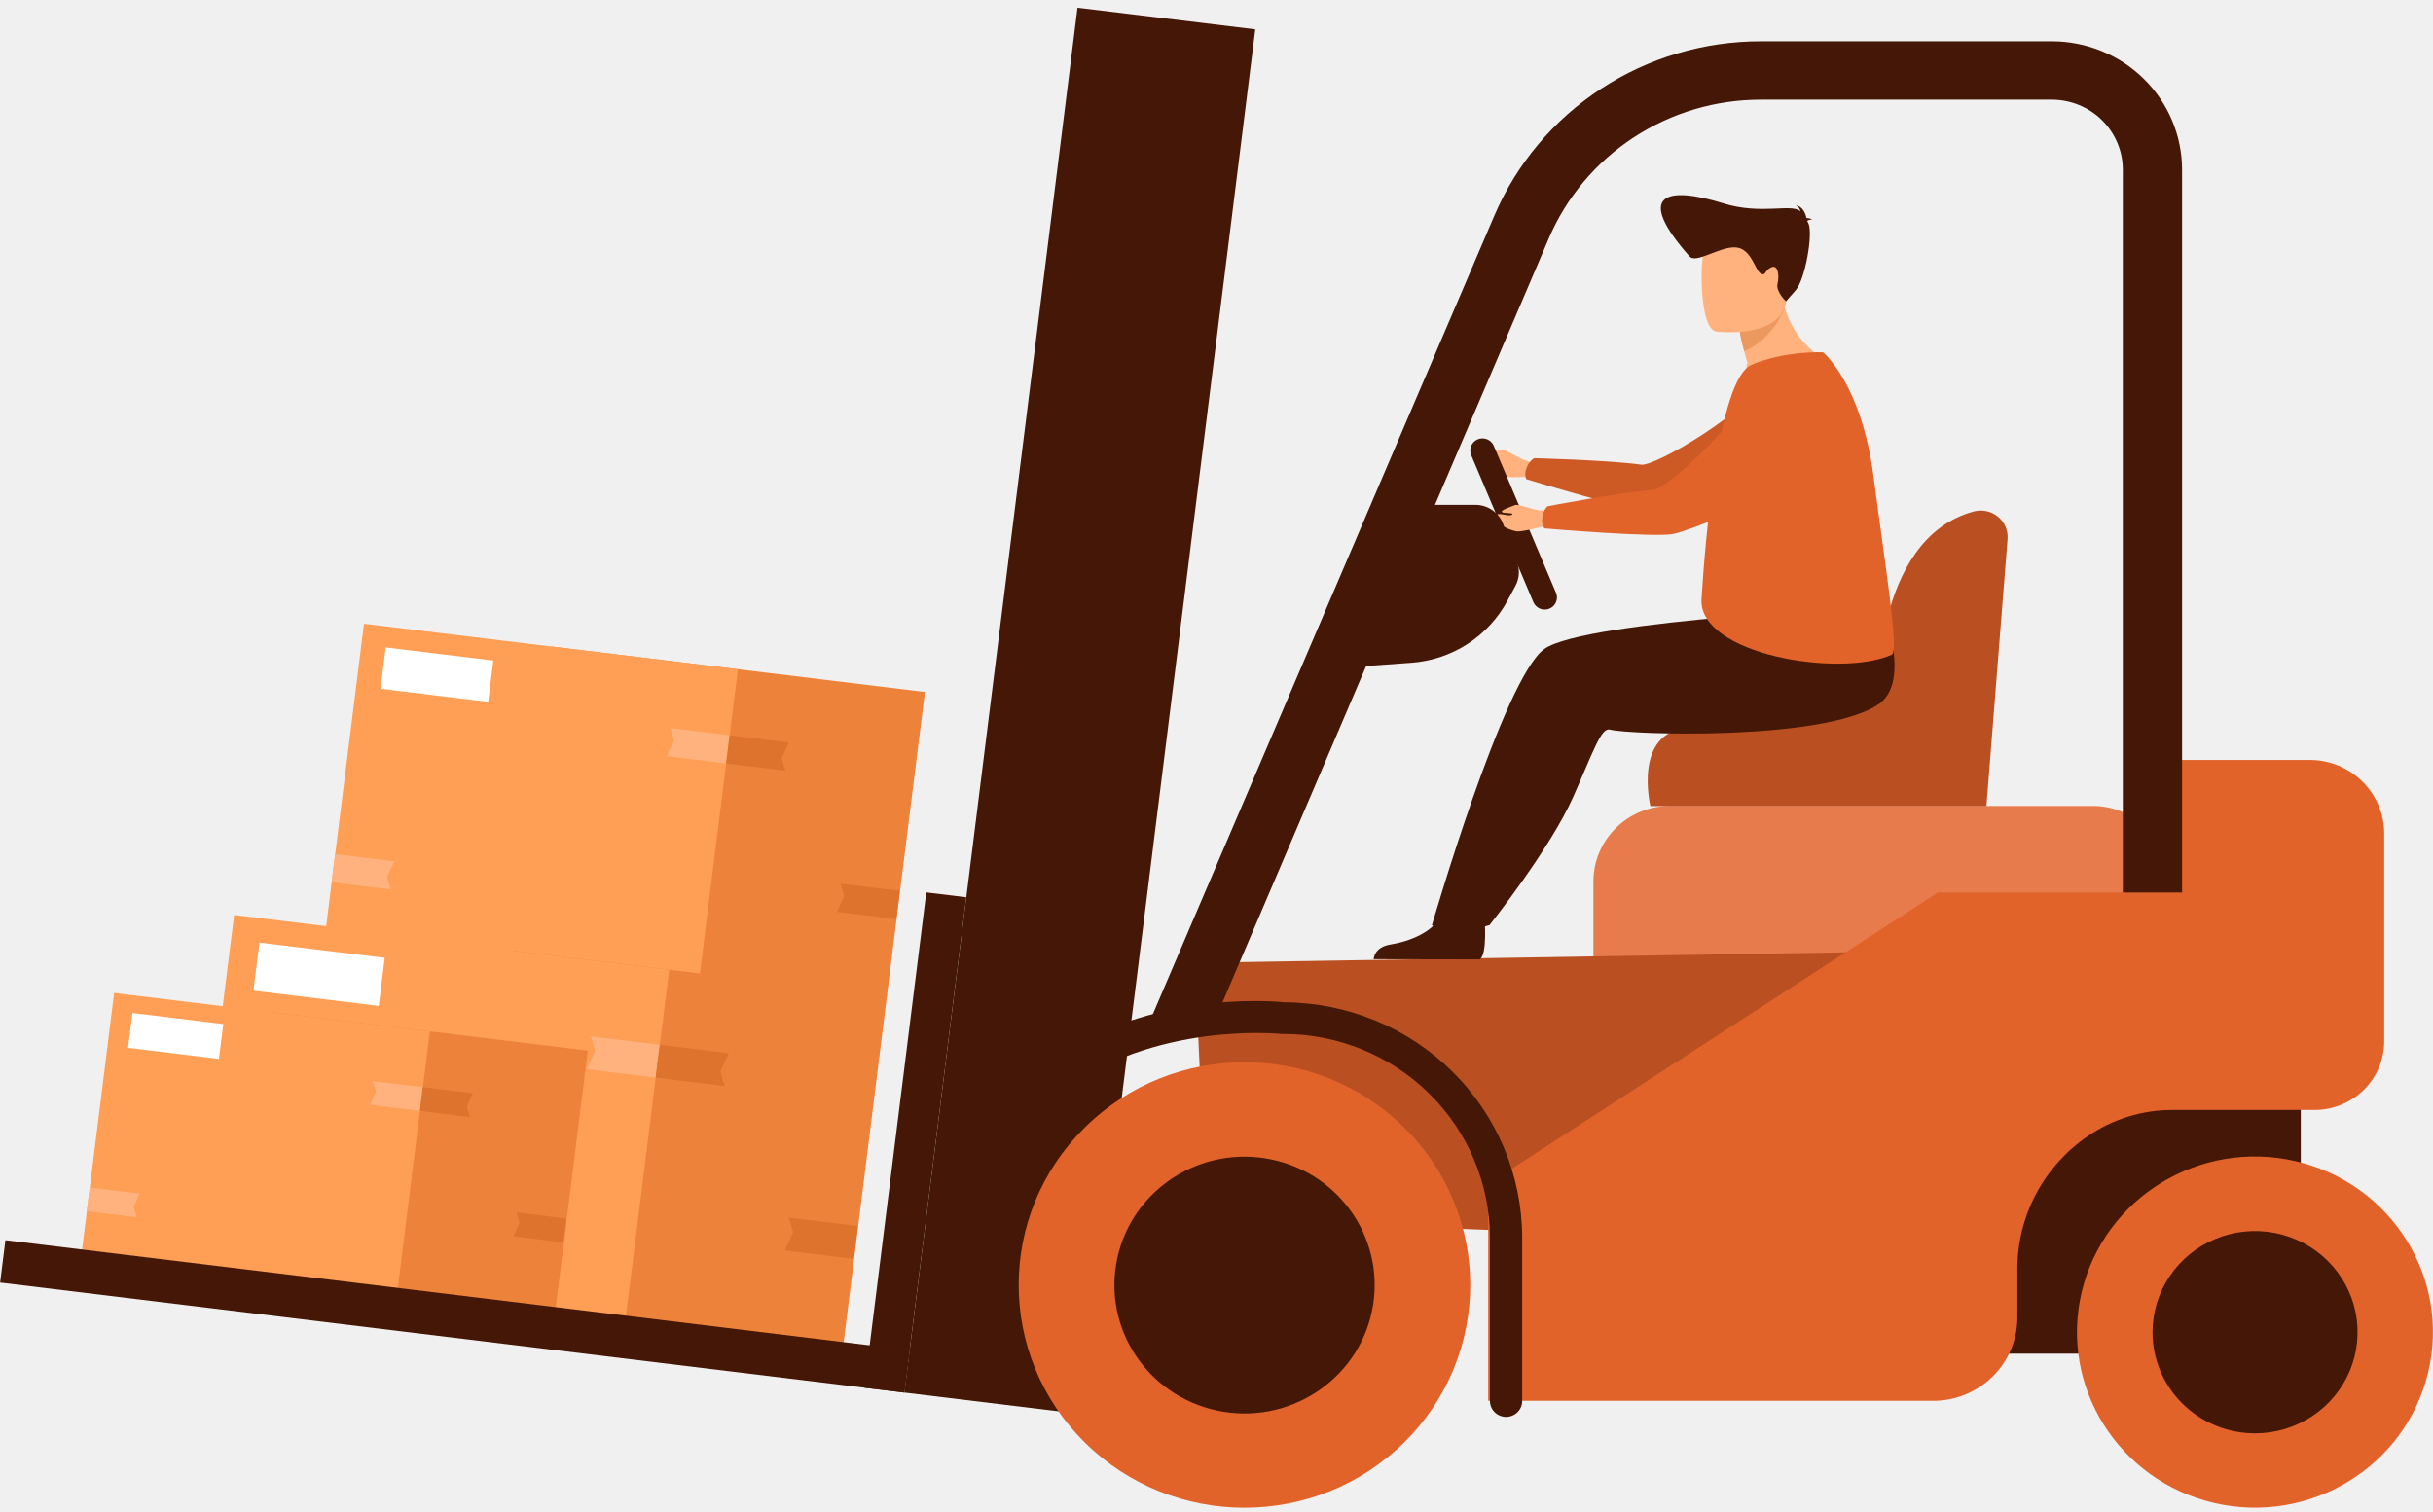
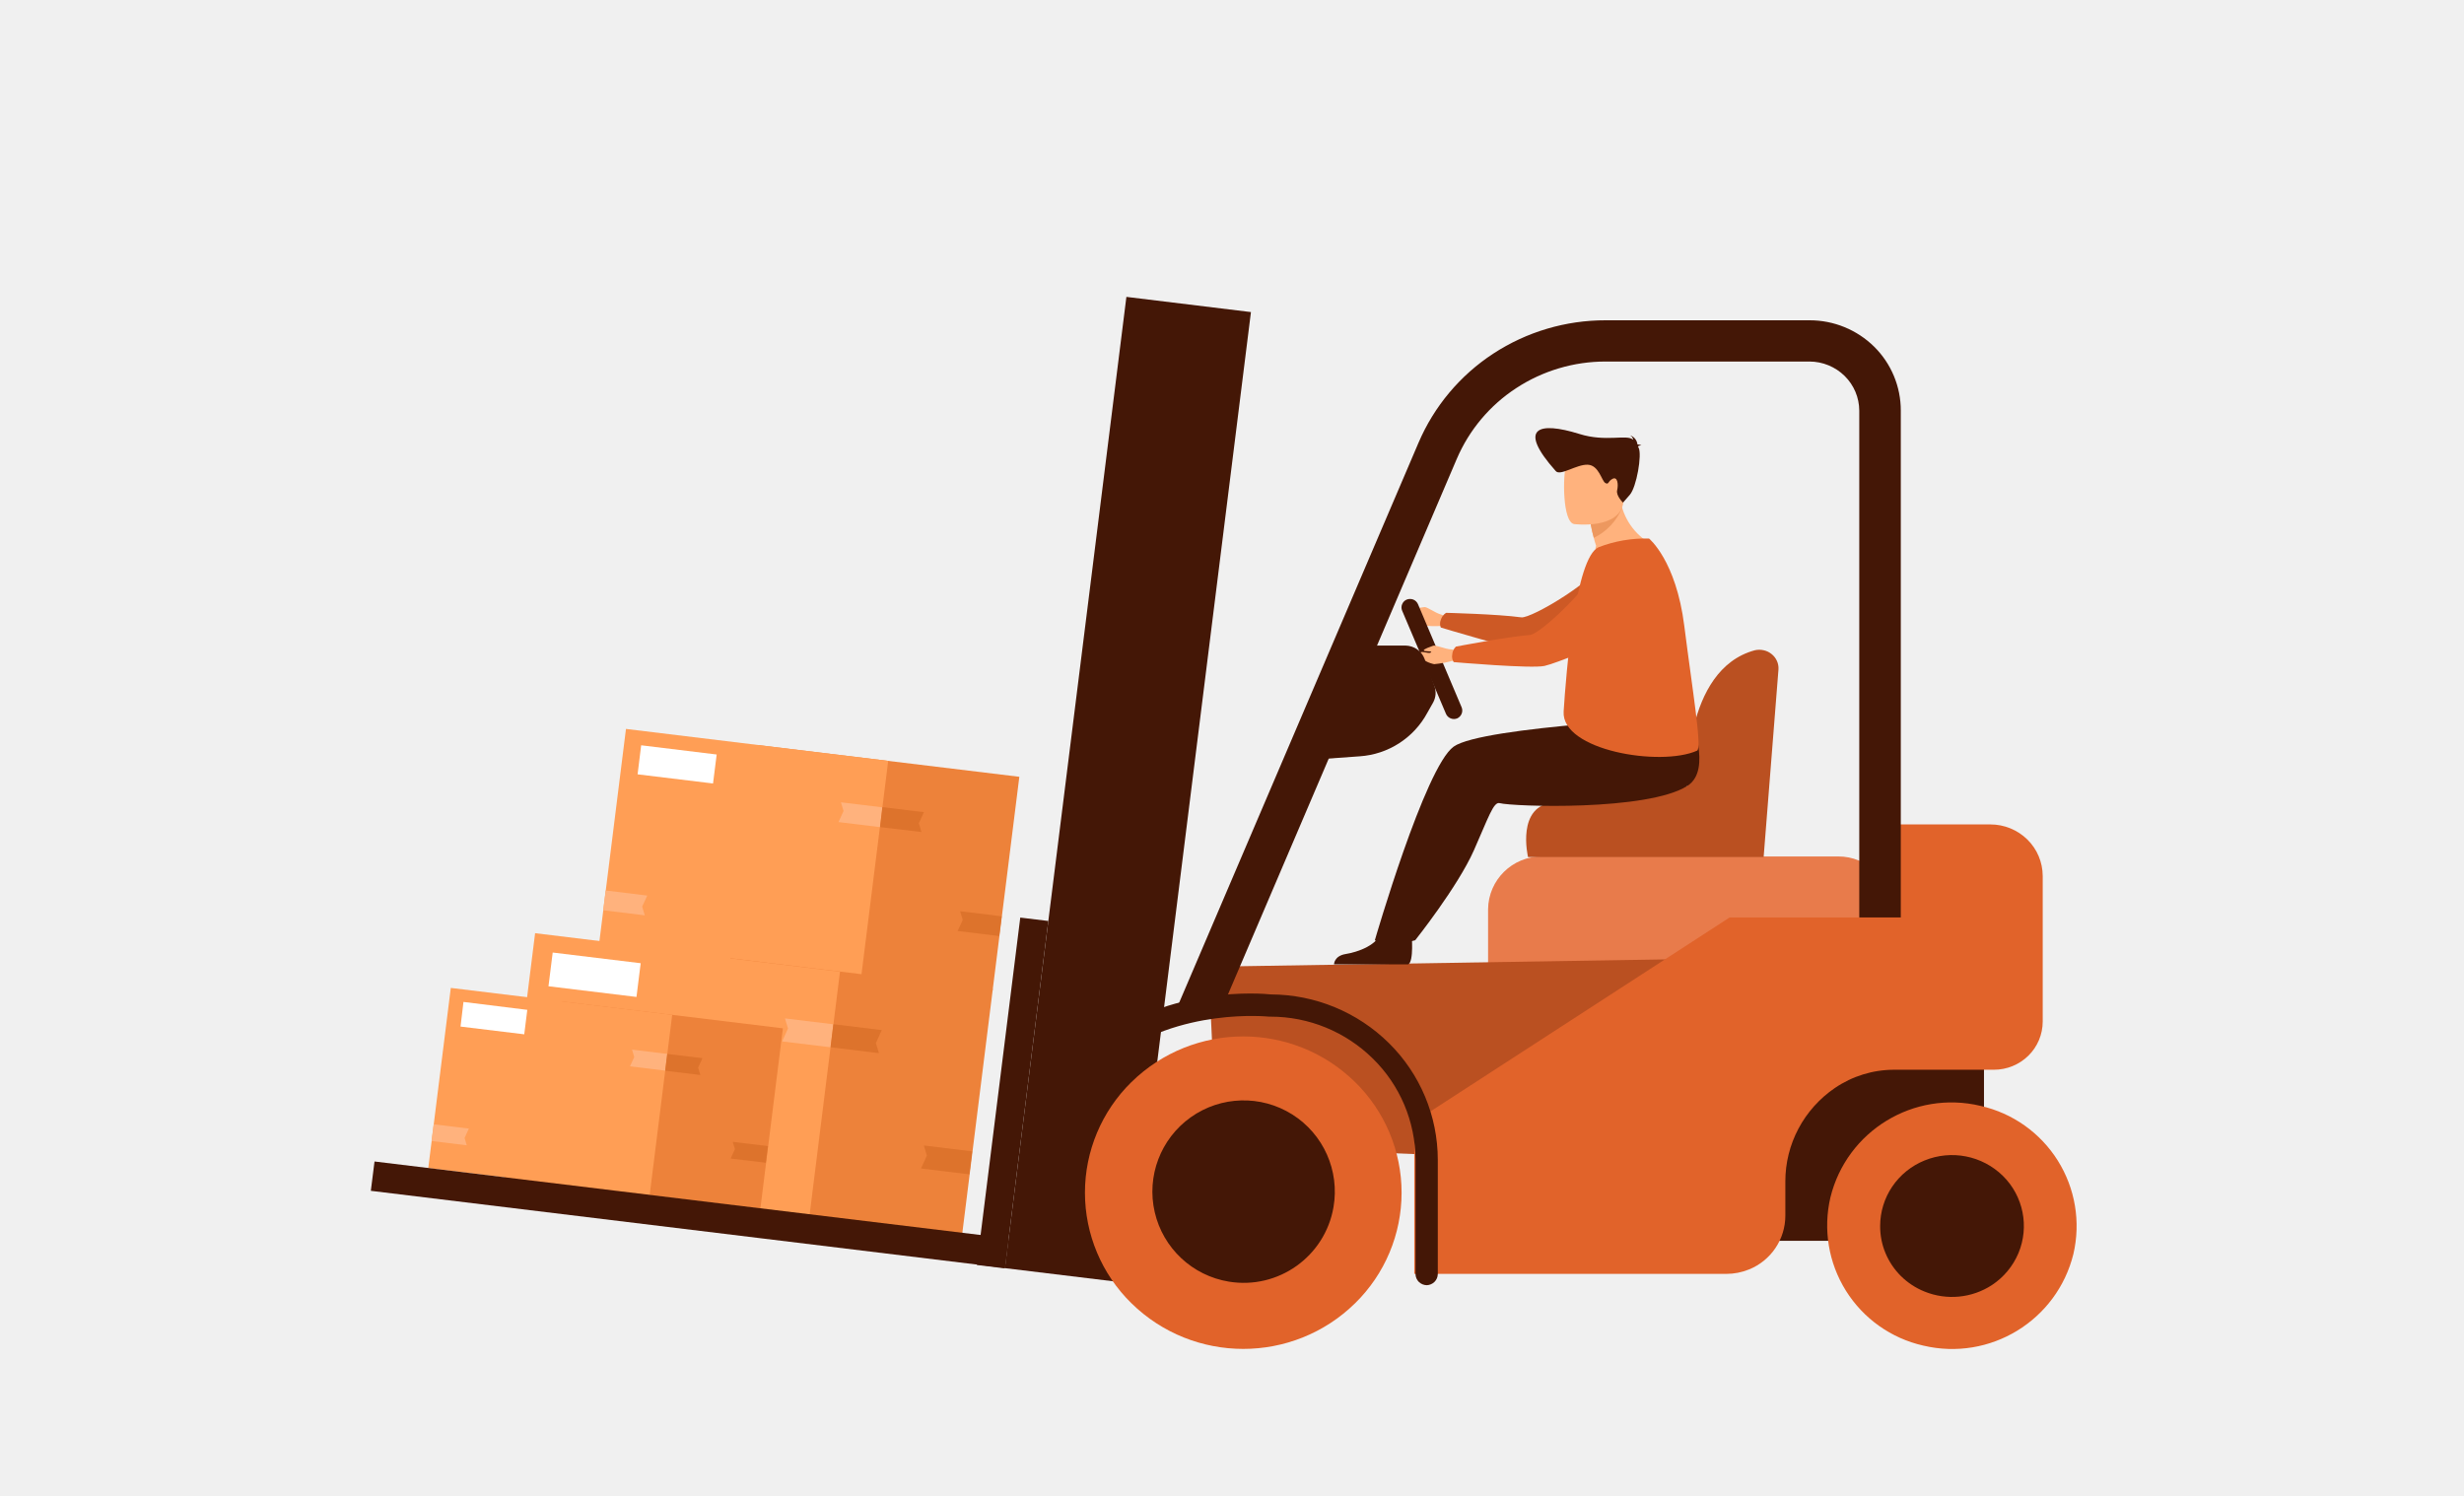
- <svg xmlns="http://www.w3.org/2000/svg" width="206" height="128" viewBox="0 0 206 128" fill="none">
-   <g clip-path="url(#clip0)">
-     <path d="M187.586 84.762H169.562C165.575 84.762 162.344 87.951 162.344 91.885V107.515C162.344 111.449 165.575 114.638 169.562 114.638H187.586C191.572 114.638 194.804 111.449 194.804 107.515V91.885C194.804 87.951 191.572 84.762 187.586 84.762Z" fill="#441706" />
-     <path d="M129.371 40.385C129.371 40.385 127.296 40.484 126.862 40.314C126.428 40.144 125.282 39.472 125.45 38.715C125.558 38.245 126.418 38.995 126.765 38.857C127.113 38.719 126.049 38.616 125.998 38.44C125.948 38.263 126.876 38.167 127.213 38.111C127.55 38.054 128.514 38.818 129.281 39.027C130.048 39.235 129.371 40.385 129.371 40.385Z" fill="#FFB27D" />
-     <path d="M156.451 38.16C156.451 38.16 153.584 41.372 150.083 41.835C146.581 42.298 141.431 43.335 139.84 43.335C138.248 43.335 129.22 40.576 129.22 40.576C129.109 40.279 129.118 39.95 129.245 39.66C129.348 39.308 129.576 39.004 129.887 38.804C129.887 38.804 136.077 38.956 138.965 39.352C140.166 39.518 148.345 34.708 149.624 31.804C150.129 30.662 156.451 38.16 156.451 38.16Z" fill="#CD5925" />
-     <path d="M75.114 84.223L38.256 79.738L34.508 109.73L71.366 114.215L75.114 84.223Z" fill="#ED823A" />
-     <path d="M56.683 81.975L19.825 77.49L16.077 107.482L52.935 111.967L56.683 81.975Z" fill="#FF9E55" />
-     <path d="M72.282 106.609L66.44 105.898L67.16 104.339L66.787 103.118L72.629 103.829L72.282 106.609Z" fill="#DD732C" />
-     <path d="M55.512 91.266L49.674 90.552L50.391 88.996L50.022 87.772L55.86 88.483L55.512 91.266Z" fill="#FFB27D" />
-     <path d="M55.86 88.483L61.702 89.194L60.985 90.754L61.354 91.977L55.512 91.266L55.86 88.483Z" fill="#DD732C" />
-     <path d="M16.977 100.204L22.819 100.915L22.099 102.471L22.472 103.695L16.63 102.984L16.977 100.204Z" fill="#FFB27D" />
-     <path d="M21.459 83.901L32.067 85.191L32.575 81.12L21.968 79.829L21.459 83.901Z" fill="white" />
-     <path d="M78.314 58.604L46.649 54.75L43.429 80.516L75.094 84.369L78.314 58.604Z" fill="#ED823A" />
-     <path d="M62.483 56.678L30.818 52.825L27.599 78.59L59.263 82.444L62.483 56.678Z" fill="#FF9E55" />
-     <path d="M75.884 77.837L70.866 77.228L71.483 75.888L71.163 74.838L76.181 75.449L75.884 77.837Z" fill="#DD732C" />
-     <path d="M61.476 64.655L56.458 64.043L57.075 62.706L56.76 61.656L61.777 62.267L61.476 64.655Z" fill="#FFB27D" />
-     <path d="M61.777 62.267L66.795 62.876L66.178 64.216L66.494 65.267L61.476 64.655L61.777 62.267Z" fill="#DD732C" />
-     <path d="M28.371 72.333L33.388 72.945L32.772 74.282L33.091 75.333L28.073 74.721L28.371 72.333Z" fill="#FFB27D" />
-     <path d="M32.219 58.331L41.333 59.44L41.77 55.94L32.657 54.831L32.219 58.331Z" fill="white" />
-     <path d="M49.769 88.978L23.035 85.724L20.316 107.478L47.051 110.731L49.769 88.978Z" fill="#ED823A" />
-     <path d="M36.399 87.35L9.664 84.097L6.946 105.85L33.68 109.104L36.399 87.35Z" fill="#FF9E55" />
-     <path d="M47.71 105.216L43.474 104.699L43.993 103.568L43.728 102.683L47.964 103.2L47.71 105.216Z" fill="#DD732C" />
-     <path d="M35.55 94.085L31.313 93.569L31.833 92.441L31.564 91.553L35.8 92.069L35.55 94.085Z" fill="#FFB27D" />
-     <path d="M35.8 92.069L40.037 92.586L39.517 93.714L39.786 94.602L35.55 94.085L35.8 92.069Z" fill="#DD732C" />
-     <path d="M7.598 100.568L11.834 101.085L11.315 102.216L11.58 103.101L7.344 102.584L7.598 100.568Z" fill="#FFB27D" />
-     <path d="M10.843 88.743L18.537 89.679L18.906 86.727L11.212 85.79L10.843 88.743Z" fill="white" />
-     <path d="M106.284 2.486L91.231 0.654L76.575 117.937L91.629 119.768L106.284 2.486Z" fill="#441706" />
-     <path d="M177.167 68.252H141.399C137.816 68.252 134.912 71.118 134.912 74.654V81.536C134.912 85.072 137.816 87.938 141.399 87.938H177.167C180.75 87.938 183.654 85.072 183.654 81.536V74.654C183.654 71.118 180.75 68.252 177.167 68.252Z" fill="#E87B4B" />
-     <path d="M102.183 103.21L163.928 105.683V80.528L101.158 81.54L102.183 103.21Z" fill="#BA5021" />
-     <path d="M118.886 122.164C126.351 114.796 126.351 102.851 118.886 95.484C111.42 88.116 99.316 88.116 91.85 95.484C84.385 102.851 84.385 114.796 91.85 122.164C99.316 129.531 111.42 129.531 118.886 122.164Z" fill="#E1632A" />
-     <path d="M116.248 110.574C117.223 104.647 113.145 99.062 107.139 98.1C101.133 97.138 95.474 101.163 94.499 107.09C93.524 113.017 97.602 118.602 103.608 119.564C109.614 120.526 115.273 116.501 116.248 110.574Z" fill="#441706" />
-     <path d="M205.588 116.229C207.499 108.236 202.484 100.228 194.385 98.342C186.286 96.455 178.171 101.405 176.26 109.398C174.348 117.39 179.364 125.398 187.463 127.285C195.562 129.171 203.676 124.221 205.588 116.229Z" fill="#E1632A" />
-     <path d="M182.253 112.82C182.253 111.126 182.763 109.47 183.717 108.062C184.671 106.653 186.027 105.556 187.614 104.908C189.2 104.26 190.945 104.091 192.629 104.422C194.312 104.753 195.859 105.569 197.072 106.767C198.286 107.966 199.112 109.492 199.447 111.154C199.781 112.815 199.609 114.537 198.952 116.103C198.295 117.668 197.183 119.005 195.755 119.946C194.328 120.888 192.65 121.39 190.933 121.39C189.793 121.39 188.664 121.168 187.61 120.737C186.557 120.307 185.6 119.675 184.794 118.88C183.988 118.084 183.348 117.139 182.912 116.099C182.476 115.06 182.252 113.945 182.253 112.82Z" fill="#441706" />
-     <path d="M180.009 64.358V75.587H164.078L126.002 100.278V118.635H163.677C164.613 118.635 165.541 118.453 166.406 118.099C167.271 117.745 168.058 117.227 168.72 116.573C169.382 115.92 169.908 115.144 170.266 114.29C170.624 113.436 170.809 112.52 170.809 111.596V107.458C170.809 105.247 171.352 103.068 172.392 101.109C173.432 99.151 174.937 97.47 176.78 96.211C178.885 94.77 181.386 94 183.948 94.004H195.976C197.538 94.004 199.037 93.391 200.142 92.301C201.247 91.21 201.868 89.731 201.868 88.189V70.59C201.868 68.937 201.202 67.352 200.018 66.183C198.834 65.014 197.227 64.358 195.553 64.358H180.009Z" fill="#E1632A" />
-     <path d="M102.373 87.546L97.144 86.98L126.511 18.293C128.381 13.904 131.523 10.158 135.544 7.526C139.564 4.894 144.283 3.493 149.108 3.499H173.741C176.66 3.502 179.46 4.649 181.524 6.686C183.589 8.724 184.75 11.486 184.754 14.367V75.587H179.737V14.367C179.735 12.796 179.101 11.289 177.975 10.178C176.849 9.067 175.322 8.442 173.73 8.44H149.108C145.268 8.435 141.512 9.55 138.313 11.645C135.113 13.74 132.612 16.721 131.124 20.214L102.373 87.546Z" fill="#441706" />
-     <path d="M127.518 119.996C127.156 119.995 126.809 119.853 126.553 119.601C126.298 119.348 126.153 119.006 126.152 118.649V104.823C126.147 100.248 124.302 95.861 121.023 92.626C117.744 89.391 113.299 87.571 108.663 87.567C108.61 87.57 108.557 87.57 108.505 87.567C108.397 87.567 97.678 86.417 89.481 92.72C89.195 92.918 88.842 92.999 88.496 92.948C88.15 92.896 87.838 92.716 87.623 92.444C87.408 92.172 87.307 91.829 87.34 91.485C87.374 91.142 87.54 90.824 87.804 90.598C96.603 83.832 107.584 84.766 108.742 84.886C114.089 84.911 119.208 87.023 122.982 90.762C126.756 94.5 128.878 99.56 128.883 104.837V118.663C128.879 119.018 128.733 119.356 128.478 119.606C128.222 119.855 127.877 119.995 127.518 119.996Z" fill="#441706" />
-     <path d="M77.02 114.348L0.459 105.031L0.01 108.619L76.572 117.936L77.02 114.348Z" fill="#441706" />
-     <path d="M81.815 75.99L78.429 75.578L73.187 117.526L76.573 117.938L81.815 75.99Z" fill="#441706" />
-     <path d="M169.981 45.626L168.189 68.263H139.736C139.736 68.263 138.23 61.938 142.961 61.663C147.692 61.387 158.978 59.707 158.978 59.707C158.978 59.707 158.423 45.655 167.125 43.313C167.473 43.222 167.839 43.213 168.192 43.289C168.545 43.364 168.874 43.522 169.153 43.748C169.432 43.974 169.653 44.262 169.797 44.588C169.941 44.915 170.004 45.271 169.981 45.626Z" fill="#BA5021" />
-     <path d="M154.355 30.34C154.355 30.34 151.441 32.108 148.28 31.596C148.28 31.596 147.656 31.44 147.965 30.715C147.852 30.398 147.758 30.076 147.681 29.749C147.533 29.232 147.414 28.706 147.323 28.175L149.115 26.315L150.814 24.547C151.291 28.784 154.355 30.34 154.355 30.34Z" fill="#FFB27D" />
-     <path d="M151.083 26.149C151.083 26.149 150.108 28.724 147.681 29.749C147.405 28.752 147.226 27.705 147.226 27.705L149.115 26.315L151.083 26.149Z" fill="#ED985F" />
-     <path d="M145.309 28.084C145.309 28.084 150.871 28.77 151.258 25.399C151.645 22.028 152.631 19.843 149.108 19.262C145.585 18.683 144.735 19.896 144.323 20.988C143.911 22.081 143.872 27.818 145.309 28.084Z" fill="#FFB27D" />
-     <path d="M153.014 18.714C153.065 18.654 153.179 18.605 153.434 18.583C153.284 18.506 153.118 18.466 152.95 18.467C152.882 18.113 152.667 17.498 152.043 17.367C152.146 17.421 152.236 17.497 152.305 17.59C152.373 17.684 152.42 17.791 152.441 17.904C151.699 17.197 149.14 18.223 145.925 17.225C141.008 15.697 138.399 16.454 143.058 21.721C143.614 22.343 145.567 20.893 146.925 20.95C148.284 21.006 148.603 22.913 149.076 23.16C149.549 23.408 149.344 22.948 149.95 22.647C150.556 22.347 150.667 23.355 150.502 24.023C150.337 24.692 151.219 25.519 151.219 25.519L152.04 24.578C152.864 23.634 153.523 19.74 153.115 18.919L153.014 18.714Z" fill="#441706" />
-     <path d="M159.58 51.363C159.58 51.363 134.216 52.484 130.758 54.96C127.299 57.436 121.242 78.35 121.242 78.35C121.242 78.35 122.472 79.411 126.113 78.35C126.113 78.35 131.238 71.912 133.199 67.491C134.94 63.569 135.564 61.592 136.31 61.79C137.894 62.218 154.158 62.77 158.964 59.71C162.042 57.737 159.175 51.363 159.58 51.363Z" fill="#441706" />
-     <path d="M154.355 29.834C154.355 29.834 157.602 32.473 158.631 40.353C159.659 48.233 160.806 55.166 160.175 55.448C155.728 57.429 143.768 55.406 144.065 50.716C144.363 46.026 145.463 32.13 148.28 30.91C151.097 29.689 154.355 29.834 154.355 29.834Z" fill="#E1632A" />
-     <path d="M131.188 51.547C130.934 51.652 130.649 51.653 130.394 51.55C130.139 51.447 129.936 51.249 129.83 50.999L124.565 38.546C124.459 38.295 124.458 38.013 124.562 37.762C124.666 37.511 124.867 37.311 125.12 37.205C125.375 37.102 125.66 37.102 125.915 37.205C126.169 37.308 126.372 37.507 126.479 37.757L131.747 50.21C131.852 50.461 131.852 50.742 131.747 50.992C131.642 51.243 131.441 51.442 131.188 51.547Z" fill="#441706" />
-     <path d="M130.862 44.537C130.862 44.537 128.862 45.075 128.414 45C127.966 44.926 126.687 44.516 126.687 43.741C126.687 43.257 127.69 43.805 128.002 43.596C128.314 43.388 127.249 43.515 127.16 43.352C127.07 43.19 127.959 42.903 128.274 42.776C128.59 42.648 129.708 43.19 130.493 43.228C131.278 43.267 130.862 44.537 130.862 44.537Z" fill="#FFB27D" />
-     <path d="M156.824 36.614C156.824 36.614 154.717 40.364 151.409 41.566C148.101 42.769 143.287 44.855 141.732 45.209C140.177 45.563 130.761 44.749 130.761 44.749C130.589 44.482 130.527 44.159 130.589 43.847C130.611 43.481 130.766 43.136 131.027 42.875C131.027 42.875 137.119 41.704 140.012 41.478C141.22 41.386 148.155 34.949 148.771 31.84C149.015 30.627 156.824 36.614 156.824 36.614Z" fill="#E1632A" />
-     <path d="M125.687 77.642C125.687 77.642 125.973 80.914 125.271 81.253L116.311 81.236C116.311 81.236 116.311 80.214 117.744 79.987C119.178 79.761 121.716 78.926 122.142 77.076C122.569 75.227 125.687 77.642 125.687 77.642Z" fill="#441706" />
-     <path d="M120.863 42.755H124.934C125.448 42.758 125.948 42.917 126.368 43.211C126.787 43.505 127.105 43.918 127.278 44.396L128.453 47.625C128.571 47.948 128.619 48.291 128.595 48.633C128.571 48.975 128.475 49.309 128.314 49.612L127.636 50.868C126.841 52.358 125.673 53.624 124.244 54.545C122.815 55.466 121.171 56.012 119.468 56.131L114.505 56.485L118.479 44.459C118.644 43.964 118.963 43.532 119.391 43.226C119.819 42.92 120.334 42.755 120.863 42.755Z" fill="#441706" />
-   </g>
+ <svg xmlns="http://www.w3.org/2000/svg" viewBox="0 0 420 255">
  <defs>
-     <clipPath id="clip0">
-       <rect width="206" height="127.027" fill="white" transform="translate(0 0.662109)" />
+     <style>.a{fill:none;}.b{clip-path:url(#a);}.c{fill:#441706;}.d{fill:#ffb27d;}.e{fill:#cd5925;}.f{fill:#ed823a;}.g{fill:#ff9e55;}.h{fill:#dd732c;}.i{fill:#fff;}.j{fill:#e87b4b;}.k{fill:#ba5021;}.l{fill:#e1632a;}.m{fill:#ed985f;}</style>
+     <clipPath id="a">
+       <rect class="a" x="63.19" y="50.62" width="290.81" height="179.32" />
    </clipPath>
  </defs>
+   <g class="b">
+     <path class="c" d="M328,169.35H302.56a10.12,10.12,0,0,0-10.19,10.05v22.07a10.12,10.12,0,0,0,10.19,10.05H328a10.12,10.12,0,0,0,10.18-10.05V179.4A10.12,10.12,0,0,0,328,169.35Z" />
+     <path class="d" d="M245.82,106.7a18.51,18.51,0,0,1-3.54-.1c-.61-.24-2.23-1.19-2-2.26.15-.66,1.37.4,1.86.2s-1-.34-1.09-.59,1.24-.38,1.72-.46,1.83,1,2.92,1.29S245.82,106.7,245.82,106.7Z" />
+     <path class="e" d="M284.05,103.56s-4,4.53-9,5.19-12.21,2.11-14.46,2.11-15-3.89-15-3.89a1.7,1.7,0,0,1,0-1.29,2.11,2.11,0,0,1,.9-1.21s8.74.21,12.82.77c1.69.24,13.24-6.55,15.05-10.65C275.13,93,284.05,103.56,284.05,103.56Z" />
+     <path class="f" d="M169.23,168.59l-52-6.34-5.29,42.34,52,6.34Z" />
+     <path class="g" d="M143.21,165.41l-52-6.33-5.29,42.34,52,6.33Z" />
+     <path class="h" d="M165.23,200.19l-8.24-1,1-2.2-.52-1.72,8.24,1Z" />
+     <path class="d" d="M141.56,178.53l-8.24-1,1-2.2-.52-1.72,8.24,1Z" />
+     <path class="h" d="M142.05,174.6l8.25,1-1,2.21.52,1.72-8.25-1Z" />
+     <path class="d" d="M87.16,191.15l8.25,1-1,2.2.53,1.72-8.25-1Z" />
+     <path class="i" d="M93.49,168.13l15,1.82.72-5.75-15-1.82Z" />
+     <path class="f" d="M173.75,132.42,129.05,127l-4.55,36.37,44.7,5.44Z" />
+     <path class="g" d="M151.4,129.7l-44.7-5.44-4.55,36.37,44.7,5.44Z" />
+     <path class="h" d="M170.32,159.57l-7.09-.86.87-1.89-.45-1.48,7.09.86Z" />
+     <path class="d" d="M150,141l-7.08-.86.87-1.89-.45-1.48,7.08.86Z" />
+     <path class="h" d="M150.4,137.59l7.09.86-.87,1.89.44,1.49L150,141Z" />
+     <path class="d" d="M103.24,151.8l7.09.87-.87,1.88.45,1.49-7.09-.87Z" />
+     <path class="i" d="M108.68,132l12.86,1.56.62-4.94-12.87-1.57Z" />
+     <path class="f" d="M133.45,175.3l-37.74-4.59-3.84,30.7,37.74,4.6Z" />
+     <path class="g" d="M114.58,173l-37.74-4.59L73,199.12l37.74,4.59Z" />
+     <path class="h" d="M130.54,198.22l-6-.73.74-1.59-.38-1.25,6,.73Z" />
+     <path class="d" d="M113.38,182.51l-6-.73.73-1.59-.38-1.26,6,.73Z" />
+     <path class="h" d="M113.73,179.66l6,.73L119,182l.38,1.26-6-.73Z" />
+     <path class="d" d="M73.92,191.66l6,.73-.73,1.6.37,1.25-6-.73Z" />
+     <path class="i" d="M78.5,175l10.86,1.32.52-4.17L79,170.8Z" />
+     <path class="c" d="M213.23,53.2,192,50.61,171.29,216.18l21.25,2.58Z" />
+     <path class="j" d="M313.3,146H262.8a9.1,9.1,0,0,0-9.15,9v9.71a9.1,9.1,0,0,0,9.15,9h50.5a9.09,9.09,0,0,0,9.15-9v-9.71A9.09,9.09,0,0,0,313.3,146Z" />
+     <path class="k" d="M207.44,195.39l87.17,3.49V163.37L206,164.8Z" />
+     <path class="l" d="M231,222.15a26.39,26.39,0,0,0,0-37.67,27.24,27.24,0,0,0-38.16,0,26.39,26.39,0,0,0,0,37.67A27.24,27.24,0,0,0,231,222.15Z" />
+     <path class="c" d="M227.3,205.79a15.55,15.55,0,1,0-17.84,12.69A15.54,15.54,0,0,0,227.3,205.79Z" />
+     <path class="l" d="M353.42,213.77a21,21,0,0,0-15.82-25.25A21.26,21.26,0,0,0,312,204.13a21,21,0,0,0,15.81,25.25A21.29,21.29,0,0,0,353.42,213.77Z" />
+     <path class="c" d="M320.48,209a12,12,0,0,1,2.06-6.72,12.18,12.18,0,0,1,5.5-4.45,12.38,12.38,0,0,1,13.36,2.62,12,12,0,0,1,2.65,13.18,12.18,12.18,0,0,1-4.51,5.43,12.43,12.43,0,0,1-11.5,1.11,12.19,12.19,0,0,1-4-2.62,12.07,12.07,0,0,1-2.65-3.93A11.84,11.84,0,0,1,320.48,209Z" />
+     <path class="l" d="M317.31,140.54V156.4H294.82l-53.75,34.85v25.91h53.18a10.24,10.24,0,0,0,3.86-.75,9.89,9.89,0,0,0,6.21-9.18v-5.84a19.14,19.14,0,0,1,2.24-9,19.37,19.37,0,0,1,6.19-6.91,17.94,17.94,0,0,1,10.12-3.12h17a8.37,8.37,0,0,0,5.88-2.4,8.17,8.17,0,0,0,2.44-5.81V149.34a8.75,8.75,0,0,0-2.61-6.22,9,9,0,0,0-6.31-2.58Z" />
+     <path class="c" d="M207.71,173.28l-7.38-.8,41.46-97a34.23,34.23,0,0,1,12.75-15.2,34.91,34.91,0,0,1,19.15-5.68h34.77a15.65,15.65,0,0,1,11,4.5A15.29,15.29,0,0,1,324,70V156.4h-7.08V70a8.34,8.34,0,0,0-2.49-5.91,8.59,8.59,0,0,0-6-2.46H273.69a27.79,27.79,0,0,0-15.24,4.53,27.18,27.18,0,0,0-10.15,12.1Z" />
+     <path class="c" d="M243.21,219.09a2,2,0,0,1-1.36-.56,1.91,1.91,0,0,1-.57-1.35V197.67A24.24,24.24,0,0,0,234,180.45a24.84,24.84,0,0,0-17.45-7.14h-.22c-.15,0-15.29-1.63-26.86,7.27a1.94,1.94,0,0,1-1.39.32,1.89,1.89,0,0,1-1-3.31c12.43-9.56,27.93-8.24,29.56-8.07a28.79,28.79,0,0,1,20.11,8.3,28,28,0,0,1,8.33,19.87V217.2a1.94,1.94,0,0,1-.58,1.34A2,2,0,0,1,243.21,219.09Z" />
+     <path class="c" d="M171.92,211.11,63.84,198,63.21,203l108.08,13.15Z" />
+     <path class="c" d="M178.69,157l-4.78-.58-7.4,59.22,4.78.58Z" />
+     <path class="k" d="M303.15,114.1l-2.53,32H260.46s-2.13-8.92,4.55-9.31S287.62,134,287.62,134s-.78-19.84,11.5-23.15a3.35,3.35,0,0,1,1.51,0,3.2,3.2,0,0,1,1.35.65,3.08,3.08,0,0,1,.91,1.18A3,3,0,0,1,303.15,114.1Z" />
+     <path class="d" d="M281.09,92.52a14.11,14.11,0,0,1-8.57,1.77s-.88-.22-.45-1.24a13.2,13.2,0,0,1-.4-1.36,21.13,21.13,0,0,1-.5-2.23l2.53-2.62,2.39-2.5A10.55,10.55,0,0,0,281.09,92.52Z" />
+     <path class="m" d="M276.47,86.6a9.79,9.79,0,0,1-4.8,5.09c-.39-1.41-.64-2.89-.64-2.89l2.67-2Z" />
+     <path class="d" d="M268.32,89.34s7.86,1,8.4-3.79,1.94-7.85-3-8.67-6.18.9-6.76,2.44S266.3,89,268.32,89.34Z" />
+     <path class="c" d="M279.2,76.11c.07-.09.23-.16.59-.19a1.58,1.58,0,0,0-.68-.16,1.81,1.81,0,0,0-1.28-1.55,1,1,0,0,1,.37.31,1.06,1.06,0,0,1,.19.45c-1.05-1-4.66.44-9.2-1-6.94-2.16-10.62-1.09-4,6.34.78.88,3.54-1.17,5.45-1.09s2.37,2.78,3,3.12.38-.29,1.24-.72,1,1,.77,1.94,1,2.12,1,2.12l1.16-1.33c1.16-1.34,2.09-6.83,1.51-8Z" />
+     <path class="c" d="M288.47,122.2s-35.81,1.58-40.69,5.08-13.43,33-13.43,33,1.74,1.5,6.88,0c0,0,7.23-9.08,10-15.32,2.46-5.54,3.34-8.33,4.39-8.05,2.24.6,25.2,1.38,32-2.94C292,131.2,287.9,122.2,288.47,122.2Z" />
+     <path class="l" d="M281.09,91.81s4.59,3.72,6,14.85,3.07,20.91,2.18,21.31c-6.28,2.79-23.16-.06-22.74-6.68s2-26.24,5.95-28A22.06,22.06,0,0,1,281.09,91.81Z" />
+     <path class="c" d="M248.39,122.46a1.45,1.45,0,0,1-1.12,0,1.43,1.43,0,0,1-.8-.78L239,104.1a1.4,1.4,0,0,1,0-1.1,1.44,1.44,0,0,1,.78-.79,1.57,1.57,0,0,1,1.13,0,1.51,1.51,0,0,1,.79.78l7.44,17.58a1.43,1.43,0,0,1,0,1.11A1.47,1.47,0,0,1,248.39,122.46Z" />
+     <path class="d" d="M247.93,112.56a18.68,18.68,0,0,1-3.46.66c-.63-.11-2.43-.69-2.43-1.78,0-.69,1.41.09,1.85-.21s-1.06-.11-1.19-.34,1.13-.63,1.58-.81,2,.58,3.13.63S247.93,112.56,247.93,112.56Z" />
+     <path class="l" d="M284.58,101.38s-3,5.29-7.65,7-11.46,4.64-13.66,5.14-15.48-.65-15.48-.65a1.73,1.73,0,0,1-.25-1.27,2.08,2.08,0,0,1,.62-1.37s8.6-1.66,12.69-2c1.7-.13,11.49-9.21,12.36-13.6C273.56,92.92,284.58,101.38,284.58,101.38Z" />
+     <path class="c" d="M240.62,159.3s.41,4.61-.58,5.09l-12.65,0s0-1.44,2-1.76,5.61-1.5,6.21-4.11S240.62,159.3,240.62,159.3Z" />
+     <path class="c" d="M233.81,110.05h5.75a3.59,3.59,0,0,1,2,.64,3.47,3.47,0,0,1,1.28,1.67l1.66,4.56a3.63,3.63,0,0,1,.2,1.42,3.54,3.54,0,0,1-.4,1.39l-1,1.77a14.18,14.18,0,0,1-11.54,7.43l-7,.5,5.61-17a3.44,3.44,0,0,1,1.29-1.74A3.56,3.56,0,0,1,233.81,110.05Z" />
+   </g>
</svg>
